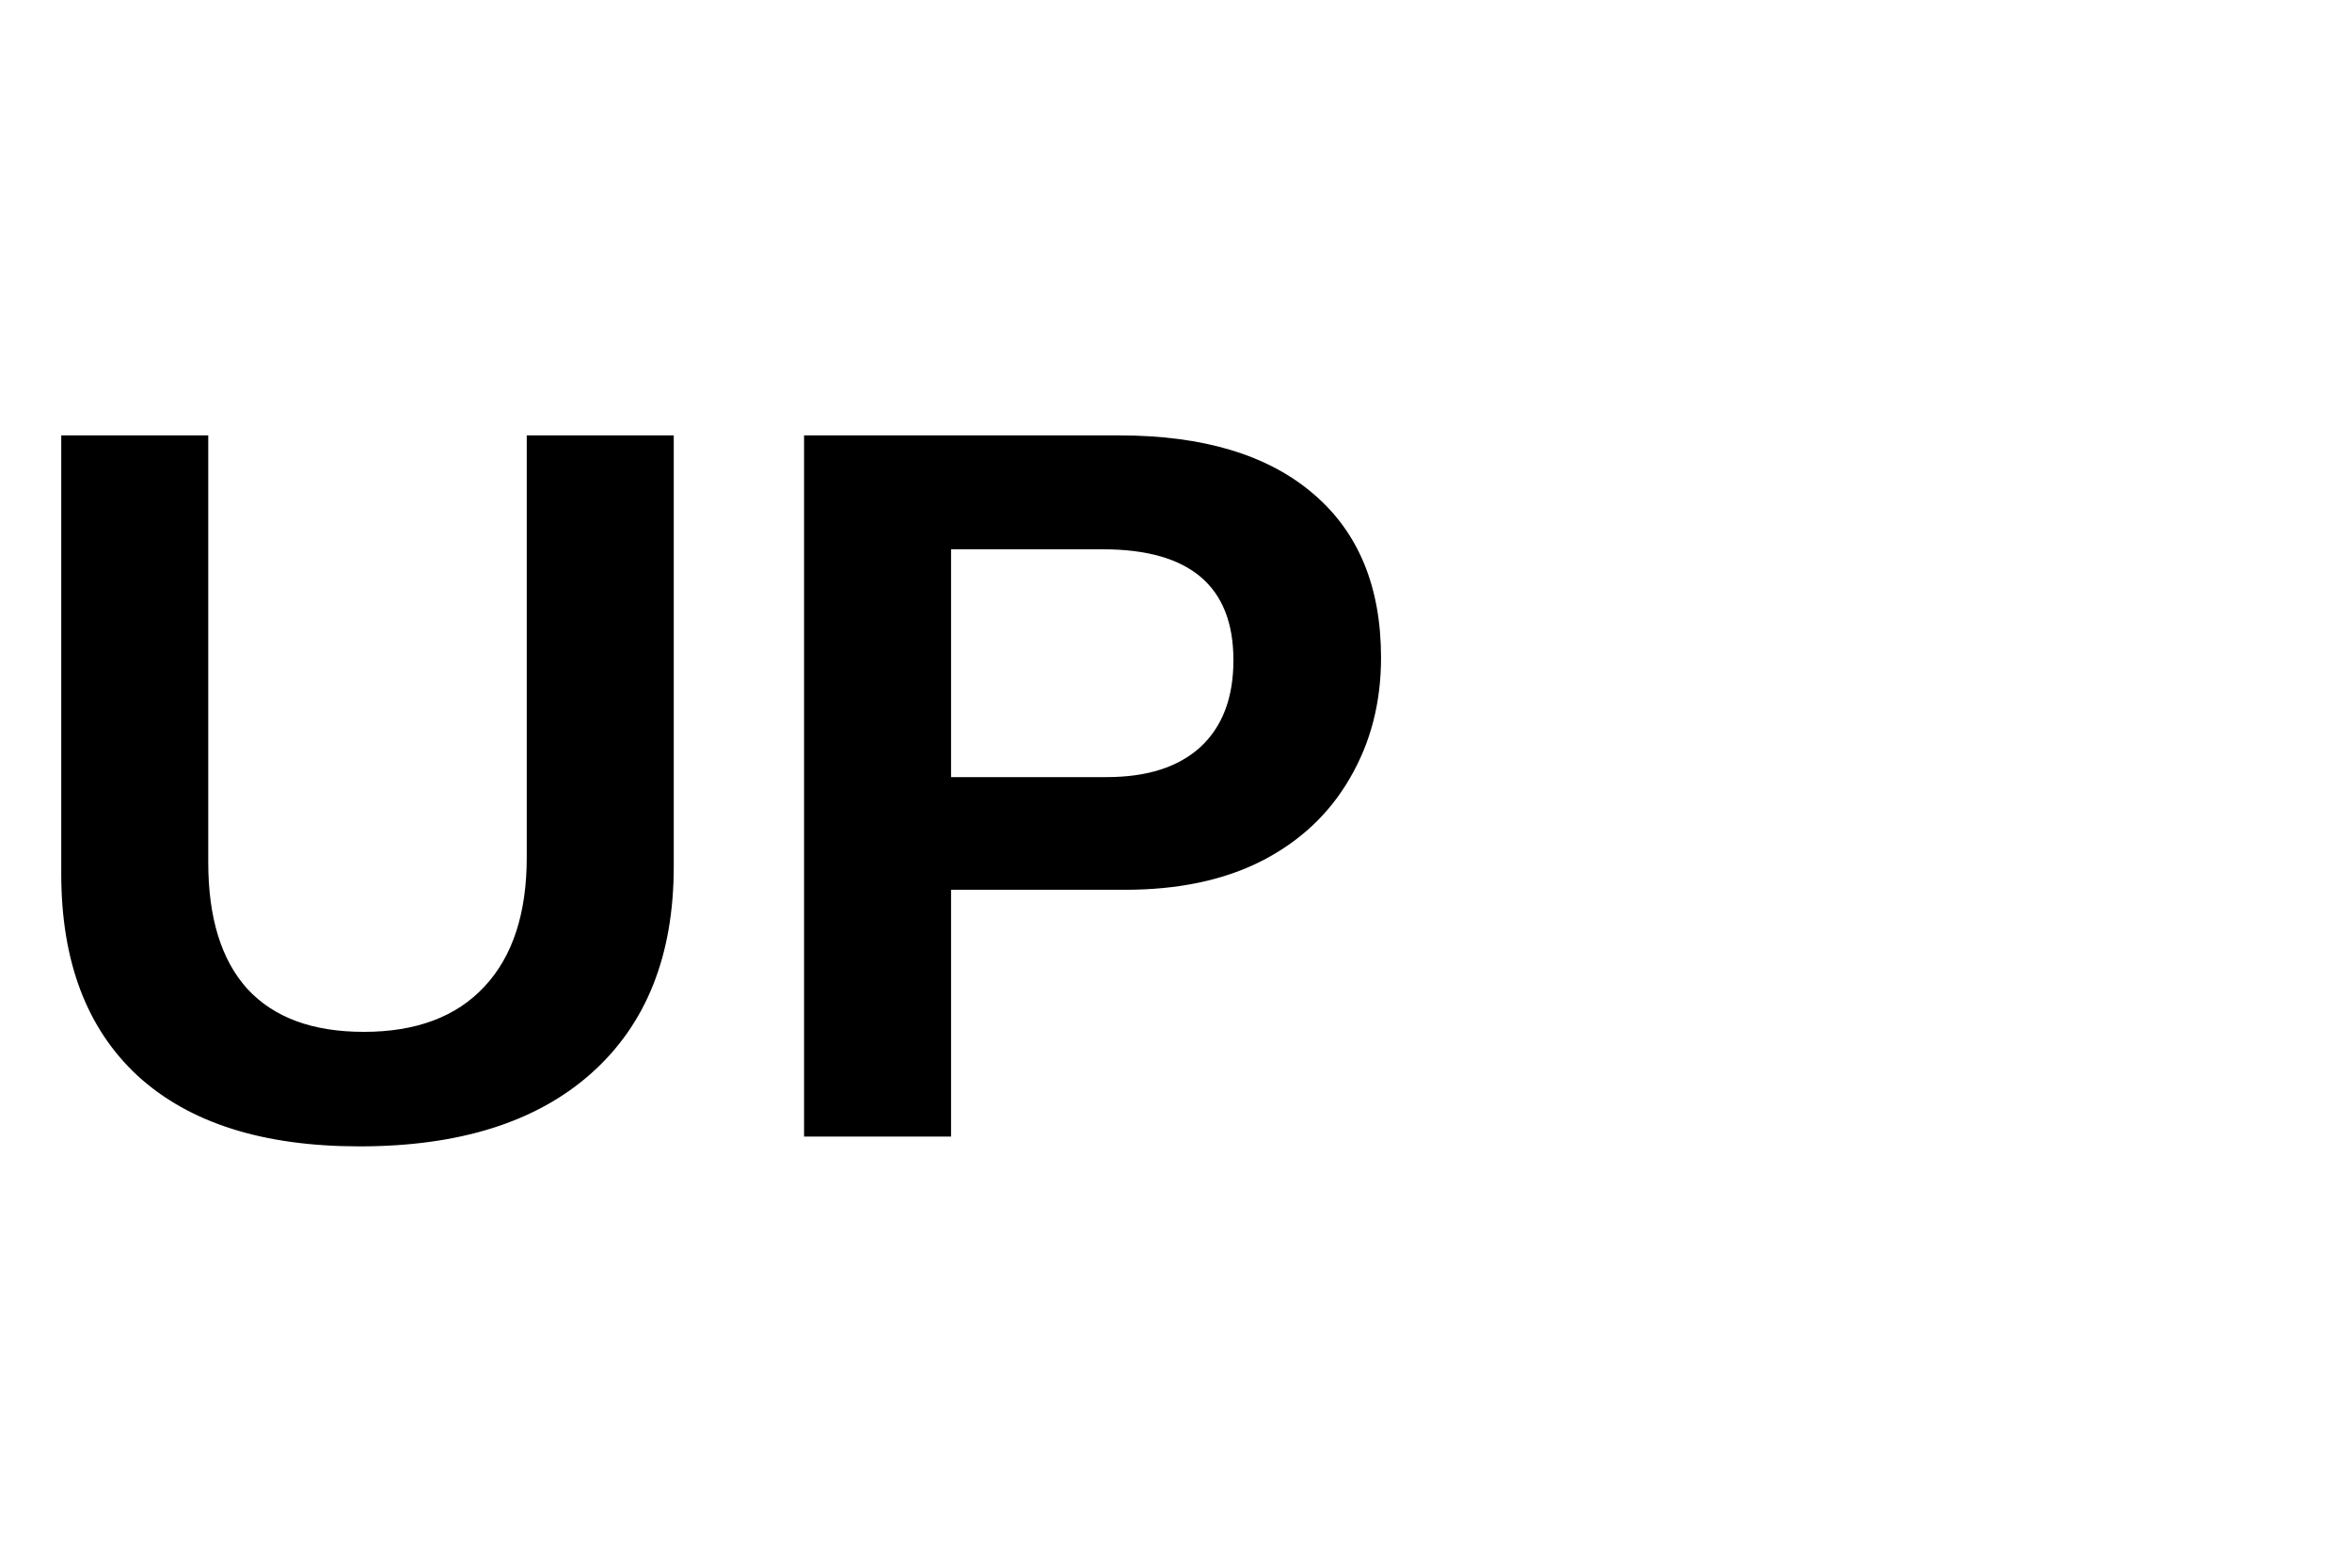
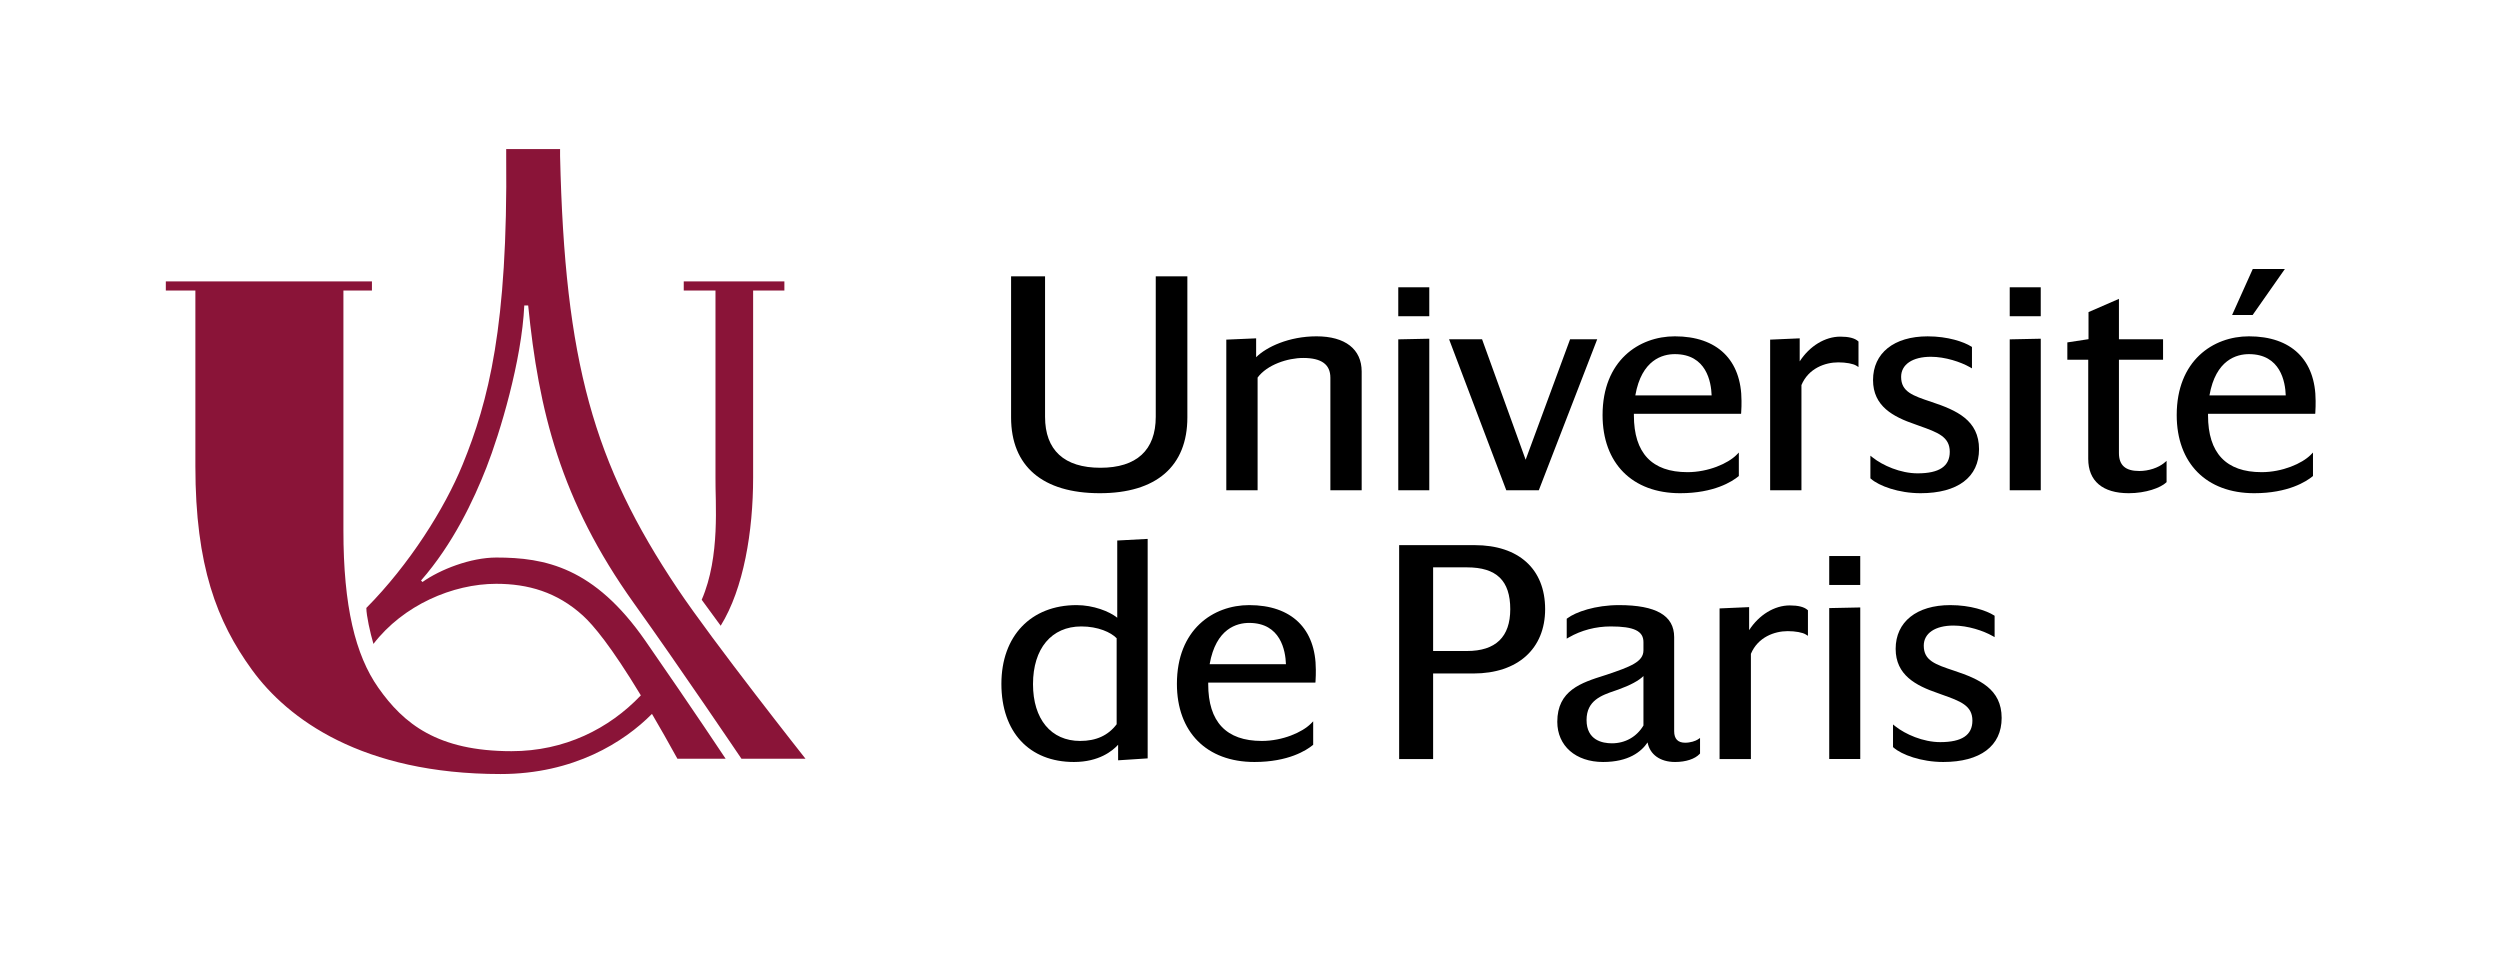
- <svg xmlns="http://www.w3.org/2000/svg" viewBox="0 0 60 40" fill="currentColor" role="img" aria-label="Université de Paris">
-   <text x="0" y="29" font-family="Arial, Helvetica, sans-serif" font-weight="800" font-size="26" letter-spacing="0">UP</text>
+ <svg xmlns="http://www.w3.org/2000/svg" viewBox="0 0 446.457 170.079" height="170.079pt" width="446.457pt">
+   <g style="fill:#8a1438">
+     <path d="M 122.105,50.254 H 140.078 V 51.883 H 134.496 V 85.277 C 134.496,94.883 132.809,105.109 128.703,111.746 L 125.312,107.109 C 128.684,99.332 127.707,89.578 127.773,85.277 V 51.883 H 122.105 Z M 122.105,50.254" />
+     <path d="M 93.629,54.555 H 94.324 C 96.191,73.246 100.059,89.34 113.219,107.746 121.406,119.195 132.41,135.496 132.41,135.496 H 143.848 C 143.848,135.496 127.32,114.586 120.98,105.109 106.012,82.742 100.859,64.664 100.02,27.859 V 26.617 H 90.398 V 27.859 C 90.703,58.34 87.246,71.621 82.609,82.984 79.41,90.812 73.102,100.824 65.422,108.57 65.43,109.934 66.102,112.996 66.691,114.992 72.008,108.07 80.855,104.258 88.621,104.258 94.273,104.258 99.465,105.719 104.105,109.941 105.949,111.621 109.137,115.41 114.445,124.18 108.762,130.156 100.816,134.148 91.352,134.148 78.105,134.148 72.066,129.227 67.562,122.82 63.449,116.969 61.328,108.262 61.328,94.762 V 51.887 H 66.422 V 50.254 H 29.613 V 51.887 H 34.891 V 83.254 C 34.891,101.078 38.742,111 44.992,119.609 51.367,128.395 64.652,138.23 89.395,138.23 102.465,138.23 111.457,132.516 116.43,127.488 117.758,129.762 119.418,132.648 120.973,135.496 H 129.586 C 129.586,135.496 123.836,126.812 115.254,114.441 106.125,101.285 97.332,99.566 88.633,99.566 84.023,99.566 78.586,101.711 75.449,103.934 L 75.188,103.672 C 80.906,97.133 84.574,89.34 86.863,83.504 89.277,77.348 93.176,64.406 93.629,54.555" />
+   </g>
+   <g style="fill:#000000">
+     <path d="M 364.441,51.305 H 358.902 V 56.473 H 364.441 Z M 364.441,51.305" />
+     <path d="M 358.902,87.551 H 364.445 V 60.488 L 358.902,60.602 Z M 358.902,87.551" />
+     <path d="M 255.246,51.305 H 249.707 V 56.473 H 255.246 Z M 255.246,51.305" />
+     <path d="M 249.707,87.551 H 255.246 V 60.488 L 249.707,60.602 Z M 249.707,87.551" />
+     <path d="M 212.043,49.352 H 206.398 V 74.438 C 206.398,80.391 202.98,83.535 196.516,83.535 190.047,83.535 186.629,80.391 186.629,74.438 V 49.352 H 180.562 V 74.543 C 180.562,83.27 186.191,88.078 196.406,88.078 206.488,88.078 212.043,83.27 212.043,74.543 Z M 212.043,49.352" />
+     <path d="M 235.102,60.062 C 230.199,60.062 226.16,61.957 224.324,63.793 V 60.422 L 218.996,60.652 V 87.551 H 224.586 V 67.43 C 226.277,65.129 229.953,63.926 232.738,63.926 235.996,63.926 237.582,65.082 237.582,67.457 V 87.551 H 243.172 V 66.352 C 243.172,62.355 240.23,60.062 235.102,60.062" />
+     <path d="M 274.805,87.551 285.234,60.59 H 280.391 L 272.453,82.102 264.672,60.59 H 258.781 L 268.996,87.551 Z M 274.805,87.551" />
+     <path d="M 292.039,70.617 C 293.164,64.211 296.93,63.242 299.098,63.242 304.738,63.242 305.586,68.207 305.668,70.617 Z M 300.043,88.078 C 306.117,88.078 309.336,85.98 310.438,85.082 L 310.527,85.004 V 80.816 L 310.102,81.246 C 308.574,82.773 305.078,84.32 301.352,84.32 295.004,84.32 291.785,80.91 291.785,74.176 V 73.902 H 310.926 L 310.945,73.676 C 311.004,73.141 311.004,72.023 311.004,71.602 311.004,64.27 306.66,60.062 299.098,60.062 292.672,60.062 286.191,64.41 286.191,74.125 286.191,82.73 291.5,88.078 300.043,88.078" />
+     <path d="M 331.512,65.305 331.895,65.547 V 60.992 L 331.812,60.914 C 331.215,60.387 330.152,60.117 328.652,60.117 325.914,60.117 323.16,61.801 321.395,64.535 V 60.422 L 316.117,60.652 V 87.551 H 321.707 V 68.766 C 322.961,65.777 325.922,64.711 328.285,64.711 329.656,64.711 330.953,64.949 331.512,65.305" />
+     <path d="M 353.422,80.215 C 353.422,75.035 349.414,73.273 344.953,71.785 341.559,70.652 339.508,69.969 339.508,67.297 339.508,65.086 341.543,63.715 344.82,63.715 347.387,63.715 350.168,64.648 351.785,65.57 L 352.16,65.785 V 61.961 L 352.043,61.887 C 350.707,61.047 347.863,60.066 344.242,60.066 338.23,60.066 334.492,63.059 334.492,67.875 334.492,72.559 338.105,74.441 342.008,75.777 L 342.777,76.055 C 346.039,77.219 348.195,77.988 348.195,80.688 348.195,83.273 346.316,84.531 342.461,84.531 339.371,84.531 336.199,83.109 334.426,81.699 L 334.02,81.375 V 85.418 L 334.102,85.492 C 335.547,86.777 339.062,88.078 342.984,88.078 349.617,88.078 353.422,85.211 353.422,80.215" />
+     <path d="M 382.043,84.113 C 379.562,84.113 378.406,83.09 378.406,80.898 V 64.238 H 386.285 V 60.59 H 378.406 V 53.371 L 372.973,55.738 V 60.57 L 369.191,61.148 V 64.238 H 372.922 V 81.945 C 372.922,85.898 375.488,88.078 380.152,88.078 383.211,88.078 385.828,87.117 386.836,86.172 L 386.914,86.098 V 82.301 L 386.504,82.648 C 385.457,83.539 383.707,84.113 382.043,84.113" />
+     <path d="M 401.625,63.242 C 407.27,63.242 408.117,68.207 408.195,70.617 H 394.57 C 395.691,64.211 399.461,63.242 401.625,63.242 M 401.625,60.062 C 395.203,60.062 388.723,64.41 388.723,74.125 388.723,82.73 394.027,88.078 402.57,88.078 408.648,88.078 411.867,85.98 412.969,85.082 L 413.059,85.004 V 80.816 L 412.633,81.246 C 411.105,82.773 407.605,84.32 403.883,84.32 397.535,84.32 394.316,80.91 394.316,74.176 V 73.902 H 413.457 L 413.477,73.676 C 413.531,73.141 413.531,72.023 413.531,71.602 413.531,64.27 409.191,60.062 401.625,60.062" />
+     <path d="M 408.039,48.039 H 402.305 L 398.613,56.258 H 402.281 Z M 408.039,48.039" />
+     <path d="M 193.102,111.871 C 196.082,111.871 198.398,112.918 199.414,113.98 V 129.34 C 197.895,131.344 195.758,132.32 192.891,132.32 187.703,132.32 184.477,128.434 184.477,122.176 184.477,115.82 187.781,111.871 193.102,111.871 M 199.52,110.316 C 198.125,109.184 195.246,108.062 192.262,108.062 184.102,108.062 178.832,113.582 178.832,122.125 178.832,130.73 183.797,136.078 191.789,136.078 196.25,136.078 198.672,134.102 199.676,133 V 135.777 L 204.953,135.434 V 96.238 L 199.52,96.527 Z M 199.52,110.316" />
+     <path d="M 223.078,111.242 C 228.719,111.242 229.566,116.207 229.648,118.617 H 216.02 C 217.145,112.211 220.91,111.242 223.078,111.242 M 223.078,108.062 C 216.656,108.062 210.176,112.41 210.176,122.125 210.176,130.73 215.48,136.078 224.023,136.078 230.098,136.078 233.316,133.98 234.418,133.082 L 234.512,133.004 V 128.816 L 234.086,129.246 C 232.555,130.773 229.059,132.32 225.336,132.32 218.984,132.32 215.766,128.91 215.766,122.176 V 121.902 H 234.906 L 234.93,121.676 C 234.984,121.141 234.984,120.023 234.984,119.602 234.984,112.27 230.645,108.062 223.078,108.062" />
+     <path d="M 255.93,101.32 H 261.98 C 267.25,101.32 269.707,103.691 269.707,108.785 269.707,113.742 267.109,116.258 261.98,116.258 H 255.93 Z M 263.344,97.352 H 249.863 V 135.551 H 255.93 V 120.273 H 263.133 C 271.027,120.273 275.934,115.871 275.934,108.785 275.934,101.629 271.227,97.352 263.344,97.352" />
+     <path d="M 287.859,132.742 C 286.168,132.742 283.332,132.203 283.332,128.582 283.332,125.086 286.012,124.168 288.379,123.359 288.586,123.289 288.793,123.219 288.996,123.145 291.117,122.387 292.691,121.535 293.492,120.727 V 129.562 C 292.285,131.586 290.238,132.742 287.859,132.742 M 300.934,132.637 C 299.637,132.637 298.977,131.945 298.977,130.578 V 113.773 C 298.977,109.934 295.754,108.062 289.121,108.062 284.91,108.062 281.383,109.289 279.887,110.426 L 279.789,110.5 V 114.051 L 280.16,113.836 C 282.391,112.551 284.98,111.871 287.652,111.871 291.797,111.871 293.492,112.684 293.492,114.668 V 116.137 C 293.492,118.184 291.211,119.047 286.836,120.52 L 286.551,120.609 C 282.398,121.922 278.105,123.277 278.105,128.898 278.105,133.191 281.391,136.078 286.285,136.078 290.836,136.078 293.109,134.246 294.23,132.586 294.637,134.75 296.484,136.078 299.148,136.078 301.059,136.078 302.695,135.539 303.535,134.633 L 303.598,134.559 V 131.789 L 303.211,132.051 C 302.785,132.332 301.891,132.637 300.934,132.637" />
+     <path d="M 319.625,108.117 C 316.883,108.117 314.133,109.801 312.363,112.535 V 108.422 L 307.086,108.652 V 135.555 H 312.68 V 116.766 C 313.934,113.777 316.895,112.711 319.258,112.711 320.629,112.711 321.926,112.949 322.48,113.305 L 322.867,113.547 V 108.988 L 322.781,108.914 C 322.188,108.387 321.125,108.117 319.625,108.117" />
+     <path d="M 332.207,99.297 H 326.668 V 104.465 H 332.207 Z M 332.207,99.297" />
+     <path d="M 326.668,135.547 H 332.211 V 108.48 L 326.668,108.594 Z M 326.668,135.547" />
+     <path d="M 348.996,119.785 C 345.598,118.652 343.551,117.973 343.551,115.297 343.551,113.086 345.586,111.715 348.863,111.715 351.43,111.715 354.211,112.648 355.828,113.57 L 356.203,113.785 V 109.961 L 356.086,109.891 C 354.75,109.047 351.906,108.062 348.285,108.062 342.27,108.062 338.531,111.059 338.531,115.875 338.531,120.559 342.148,122.441 346.051,123.777 L 346.816,124.055 C 350.082,125.219 352.238,125.988 352.238,128.688 352.238,131.273 350.359,132.531 346.5,132.531 343.414,132.531 340.242,131.109 338.465,129.699 L 338.059,129.375 V 133.418 L 338.145,133.492 C 339.59,134.777 343.102,136.078 347.027,136.078 353.656,136.078 357.461,133.211 357.461,128.215 357.461,123.035 353.457,121.273 348.996,119.785" />
+   </g>
</svg>
